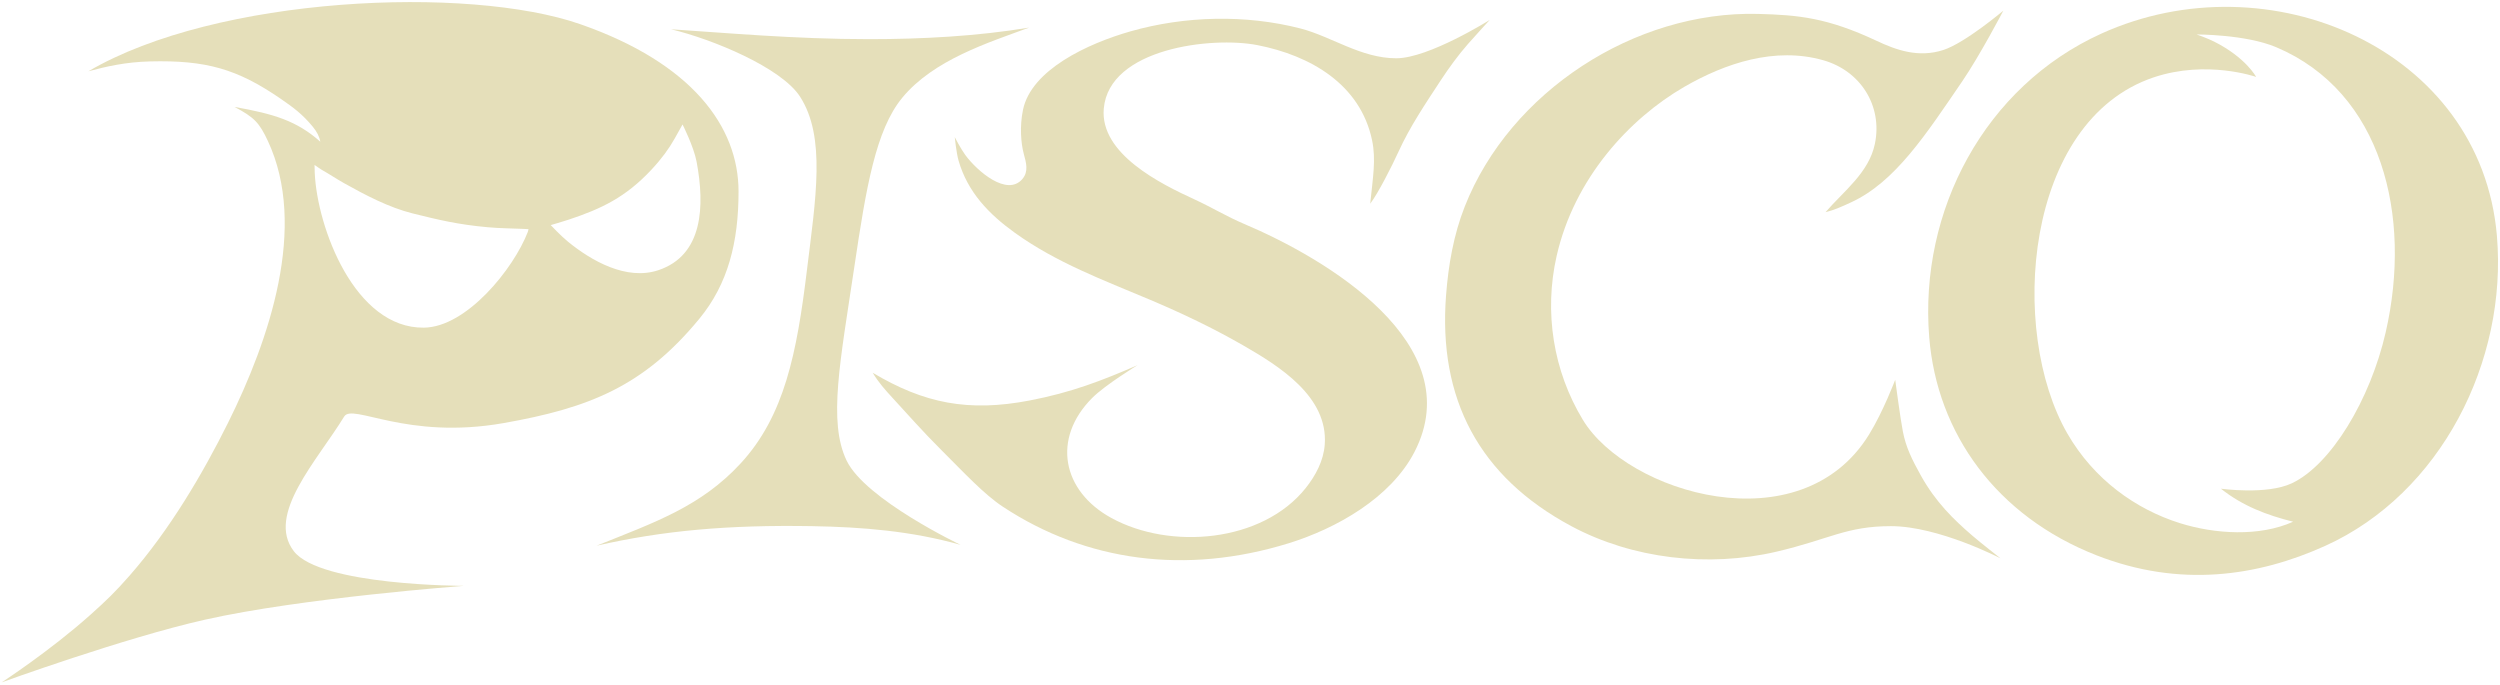
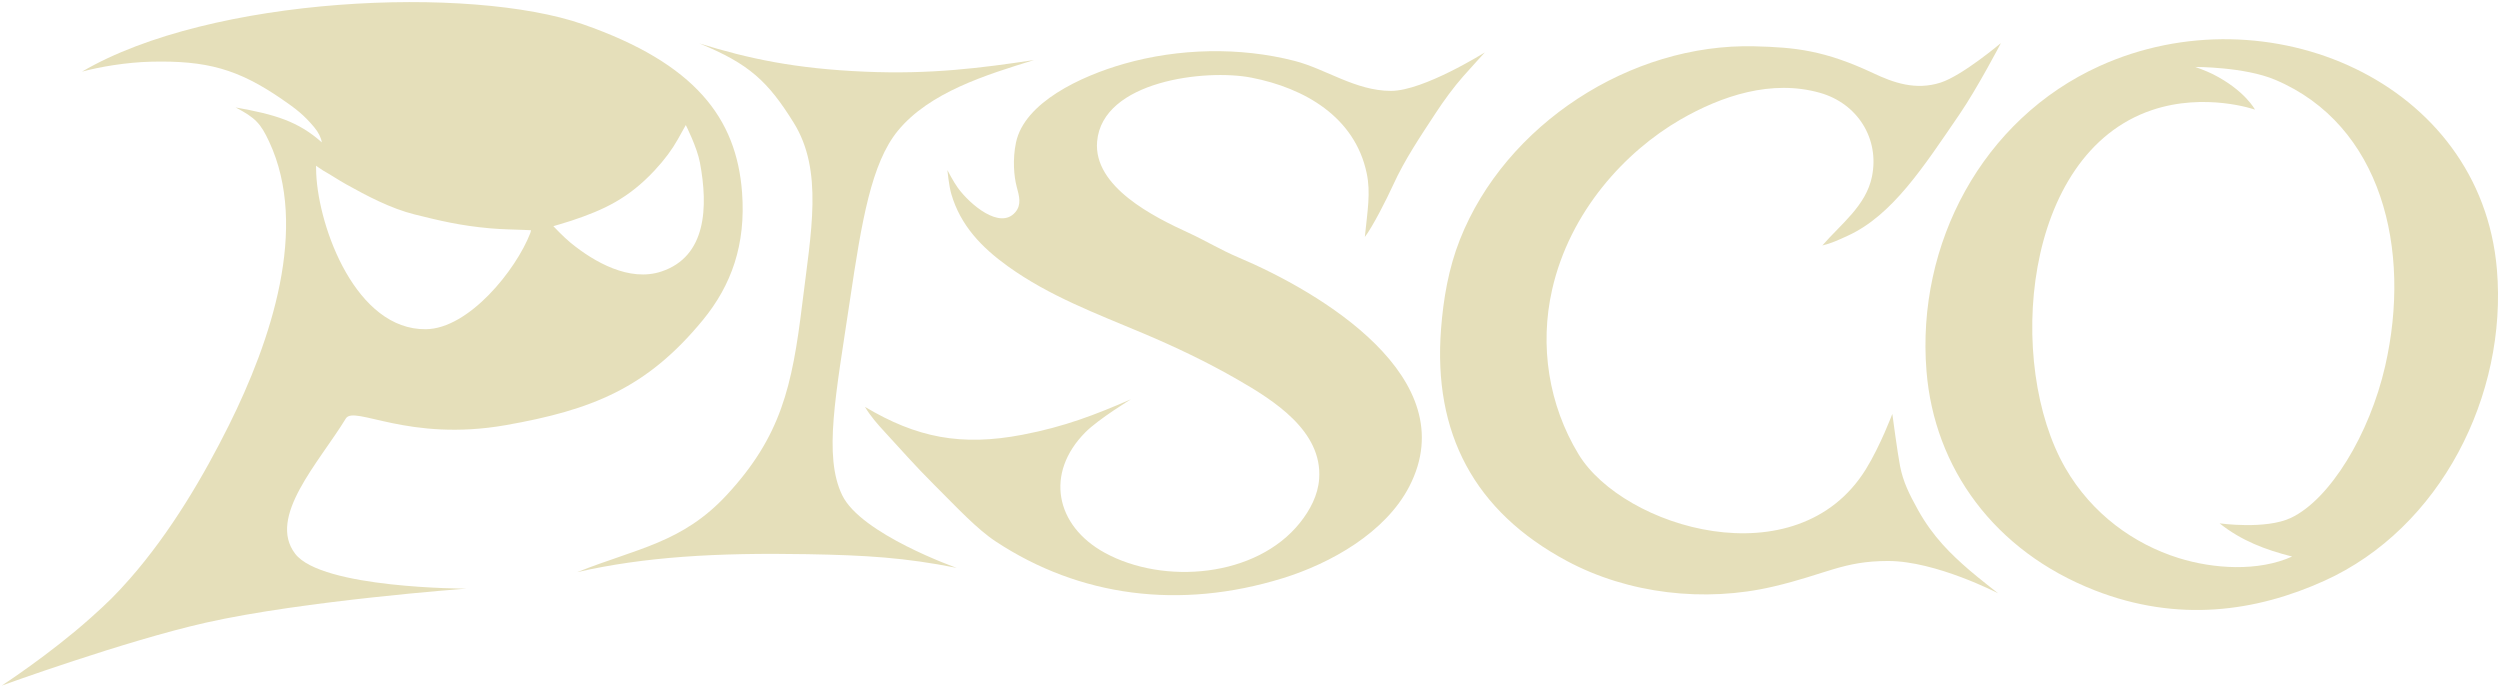
- <svg xmlns="http://www.w3.org/2000/svg" viewBox="226 201.5 1476.5 404" fill="none">
+ <svg xmlns="http://www.w3.org/2000/svg" viewBox="231 182.5 1469.5 404" fill="none">
  <g id="letter-I">
-     <path id="glyph-I" fill-rule="evenodd" clip-rule="evenodd" d="M578.322 523.793C613.322 509.793 640 500.5 663.322 475.293C689.365 447.146 696.615 409.875 702.545 361.293C707.749 318.652 713.889 282.466 698.504 258.588C687.453 241.437 646.822 224.631 622.322 218.793C653.322 220.793 695.144 224.631 739.338 224.631C770.442 224.631 803.084 222.916 833.822 217.793C809.822 226.631 777.324 236.785 758.822 259.293C743.204 278.293 737.529 312.293 730.617 358.793C722.276 414.911 714.962 450.5 726 473.5C737.038 496.5 793.322 523.293 793.322 523.293C764.471 515.153 735.521 512.751 705.545 512.245C656.33 511.414 617.822 514.793 578.322 523.793Z" fill="#E5DFBA" />
+     <path id="glyph-I" fill-rule="evenodd" clip-rule="evenodd" d="M570.322 518.793C605.322 504.793 632.071 501.712 658.322 473.293C690 439 696.615 409.877 702.545 361.294C707.749 318.653 715.073 282.796 697.504 254.59C682.5 230.5 671.5 220.001 642 208C671 217.001 698.5 222.887 739.338 224.632C778.245 226.294 807.5 222.501 838.822 217.794C810.5 226.501 777.324 236.786 758.822 259.294C743.204 278.294 737.529 312.294 730.617 358.794C722.276 414.912 714.962 450.501 726 473.501C737.038 496.501 793.322 516.294 793.322 516.294C763 510.246 739.9 508.854 705.545 508.246C651.861 507.296 609.822 509.793 570.322 518.793Z" fill="#E5DFBA" />
  </g>
  <g id="letter-S">
-     <path id="glyph-S" fill-rule="evenodd" clip-rule="evenodd" d="M741.411 421.648C771.813 439.791 797.985 444.951 834.077 438.033C858.813 433.291 876.813 426.291 897.823 417.172C897.823 417.172 878.811 428.737 871.033 436.544C847.121 460.544 853.268 491.496 882.398 507.433C917.116 526.427 971.473 521.929 997.127 489.77C1003.04 482.355 1007.71 473.606 1008.4 463.997C1010.43 435.729 981.495 417.731 960.349 405.558C942.512 395.291 923.897 386.415 904.941 378.421C877.391 366.804 849.889 356.612 825.415 339.02C810.019 327.953 797.554 315.036 792.16 296.475C790.804 291.811 789.868 282.479 789.868 282.479C789.868 282.479 793.442 289.409 796.084 293.008C803.161 302.65 820.814 317.791 829.818 307.221C833.607 302.772 832.064 297.672 830.619 292.28C829.014 286.291 828.109 276.205 830.203 266.261C835.148 242.791 868.176 227.286 893.735 219.998C925.771 210.863 961.706 209.997 994.017 218.309C1012.31 223.013 1029.81 235.919 1050.64 235.919C1069.79 235.919 1105.81 213.291 1105.81 213.291C1105.81 213.291 1097.17 222.707 1092.96 227.504C1087.26 234.005 1081.75 241.568 1077 248.8C1067.97 262.587 1058.73 276.198 1051.88 291.243C1048.11 299.53 1039.85 315.804 1035.25 321.806C1036.81 306.291 1038.77 295.83 1036.34 284.297C1029.41 251.326 1000.02 234.274 968.602 228.144C941.743 222.904 880.989 229.971 877.888 265.652C875.566 292.362 911.466 310.095 931.601 319.328C941.457 323.848 950.711 329.489 960.717 333.715C1009.12 354.157 1094.25 404.649 1061.42 468.371C1047.42 495.527 1015.28 513.633 987.021 522.366C926.313 541.129 867.478 533.18 818.353 500.81C807.16 493.434 795.69 480.999 782.047 467.389C770.37 455.741 762.748 446.894 753.187 436.552C748.691 431.688 744.813 427.291 741.411 421.648Z" fill="#E5DFBA" />
+     <path id="glyph-S" fill-rule="evenodd" clip-rule="evenodd" d="M739.411 421.649C769.813 439.792 795.985 444.952 832.077 438.034C856.813 433.292 874.813 426.292 895.823 417.173C895.823 417.173 876.811 428.738 869.033 436.545C845.121 460.545 851.268 491.497 880.398 507.434C915.116 526.428 969.473 521.93 995.127 489.771C1001.04 482.356 1005.71 473.607 1006.4 463.998C1008.43 435.73 979.495 417.732 958.349 405.559C940.512 395.292 921.897 386.416 902.941 378.422C875.391 366.805 847.889 356.613 823.415 339.021C808.019 327.954 795.554 315.037 790.16 296.476C788.804 291.812 787.868 282.48 787.868 282.48C787.868 282.48 791.442 289.41 794.084 293.009C801.161 302.651 818.814 317.792 827.818 307.222C831.607 302.773 830.064 297.673 828.619 292.281C827.014 286.292 826.109 276.206 828.203 266.262C833.148 242.792 866.176 227.287 891.735 219.999C923.771 210.864 959.706 209.998 992.017 218.31C1010.31 223.014 1027.81 235.92 1048.64 235.92C1067.79 235.92 1103.81 213.292 1103.81 213.292C1103.81 213.292 1095.17 222.708 1090.96 227.505C1085.26 234.005 1079.75 241.569 1075 248.801C1065.97 262.588 1056.73 276.199 1049.88 291.244C1046.11 299.531 1037.85 315.805 1033.25 321.806C1034.81 306.292 1036.77 295.831 1034.34 284.298C1027.41 251.327 998.018 234.275 966.602 228.145C939.743 222.905 878.989 229.972 875.888 265.653C873.566 292.363 909.466 310.096 929.601 319.329C939.457 323.849 948.711 329.49 958.717 333.716C1007.12 354.158 1092.25 404.65 1059.42 468.372C1045.42 495.528 1013.28 513.634 985.021 522.367C924.313 541.13 865.478 533.181 816.353 500.811C805.16 493.435 793.69 481 780.047 467.39C768.37 455.741 760.748 446.895 751.187 436.553C746.691 431.689 742.813 427.292 739.411 421.649Z" fill="#E5DFBA" />
  </g>
  <g id="letter-O">
-     <path id="glyph-O" fill-rule="evenodd" clip-rule="evenodd" d="M1365.39 400.574C1359.38 325.918 1398.23 252.544 1467.12 221.323C1565.77 176.619 1691.25 230.207 1700.68 340.81C1706.98 414.786 1667.58 492.994 1599.28 523.885C1559.16 542.034 1513.3 548.667 1464.24 529.478C1405.17 506.366 1369.97 457.551 1365.39 400.574ZM1446.97 457.525C1462.67 484.774 1487.52 502.339 1513.47 510.475C1534.1 516.943 1560.37 518.611 1580.32 509.633C1564.63 505.685 1550.49 500.325 1537.67 490.124C1537.67 490.124 1564.72 493.918 1579.56 486.927C1602.59 476.078 1625.85 437.694 1635 397.706C1650.71 329.074 1632.97 255.894 1570.37 229.402C1552.28 221.749 1523.36 221.854 1523.36 221.854C1523.36 221.854 1529.75 224.095 1533.61 226.039C1552.5 235.541 1558.47 246.93 1558.47 246.93C1558.47 246.93 1529.26 236.657 1497.92 247.208C1421.45 272.954 1412.07 396.943 1446.97 457.525Z" fill="#E5DFBA" />
+     <path id="glyph-O" fill-rule="evenodd" clip-rule="evenodd" d="M1363.39 400.575C1357.38 325.919 1396.23 252.545 1465.12 221.324C1563.77 176.62 1689.25 230.208 1698.68 340.811C1704.98 414.787 1665.58 492.995 1597.28 523.886C1557.16 542.035 1511.3 548.668 1462.24 529.479C1403.17 506.367 1367.97 457.552 1363.39 400.575ZM1444.97 457.526C1460.67 484.775 1485.52 502.34 1511.47 510.476C1532.1 516.943 1558.37 518.612 1578.32 509.634C1562.63 505.686 1548.49 500.326 1535.67 490.125C1535.67 490.125 1562.72 493.919 1577.56 486.928C1600.59 476.079 1623.85 437.695 1633 397.707C1648.71 329.075 1630.97 255.895 1568.37 229.403C1550.28 221.75 1521.36 221.855 1521.36 221.855C1521.36 221.855 1527.75 224.096 1531.61 226.04C1550.5 235.542 1556.47 246.931 1556.47 246.931C1556.47 246.931 1527.26 236.658 1495.92 247.209C1419.45 272.955 1410.07 396.944 1444.97 457.526Z" fill="#E5DFBA" />
  </g>
  <g id="letter-C">
-     <path id="glyph-C" d="M1091.12 323.389C1117.84 255.646 1191.52 207.879 1264.22 209.715C1288.08 210.318 1305.32 211.976 1334.26 225.583C1345.81 231.015 1358.96 235.822 1373.78 231.015C1386.59 226.856 1409.17 207.791 1409.17 207.791C1409.17 207.791 1395.31 234.291 1384.85 249.601C1363.47 280.869 1345.31 309.021 1319.22 321.014C1313.5 323.643 1309.25 325.609 1304.17 326.791C1315.04 314.226 1329.82 303.451 1333.33 286.358C1337.92 263.979 1324.81 243.291 1302.78 237.062C1274.31 229.013 1244.99 238.791 1220.71 252.809C1188.29 271.595 1155.75 306.791 1145.33 352.759C1137.84 385.805 1143.31 420.52 1160.84 449.461C1187.09 492.791 1289.31 523.715 1329.77 458.291C1338.29 444.503 1345.31 425.791 1345.31 425.791C1345.31 425.791 1348.4 449.162 1349.87 456.558C1351.69 465.74 1355.14 472.773 1360.41 482.252C1369.26 498.174 1379.87 508.357 1390.71 517.721C1396 522.289 1407.51 531.25 1407.51 531.25C1407.51 531.25 1370.94 512.246 1342.81 512.246C1316.36 512.246 1306.59 519.954 1275.31 527.291C1234.81 536.791 1190.04 531.533 1154.03 512.246C1099.53 483.058 1075.34 437.076 1080.04 375.942C1081.42 357.971 1084.48 340.217 1091.12 323.389Z" fill="#E5DFBA" />
+     <path id="glyph-C" d="M1089.12 323.39C1115.84 255.647 1189.52 207.88 1262.22 209.716C1286.08 210.319 1303.32 211.977 1332.26 225.584C1343.81 231.016 1356.96 235.823 1371.78 231.016C1384.59 226.857 1407.17 207.792 1407.17 207.792C1407.17 207.792 1393.31 234.292 1382.85 249.602C1361.47 280.87 1343.31 309.022 1317.22 321.015C1311.5 323.644 1307.25 325.61 1302.17 326.792C1313.04 314.227 1327.82 303.452 1331.33 286.359C1335.92 263.98 1322.81 243.292 1300.78 237.062C1272.31 229.014 1242.99 238.792 1218.71 252.81C1186.29 271.596 1153.75 306.792 1143.33 352.76C1135.84 385.806 1141.31 420.521 1158.84 449.462C1185.09 492.792 1287.31 523.716 1327.77 458.292C1336.29 444.504 1343.31 425.792 1343.31 425.792C1343.31 425.792 1346.4 449.163 1347.87 456.559C1349.69 465.74 1353.14 472.774 1358.41 482.253C1367.26 498.175 1377.87 508.358 1388.71 517.722C1394 522.29 1405.51 531.251 1405.51 531.251C1405.51 531.251 1368.94 512.247 1340.81 512.247C1314.36 512.247 1304.59 519.955 1273.31 527.292C1232.81 536.792 1188.04 531.534 1152.03 512.247C1097.53 483.059 1073.34 437.077 1078.04 375.943C1079.42 357.972 1082.48 340.218 1089.12 323.39Z" fill="#E5DFBA" />
  </g>
  <g id="letter-P">
-     <path id="glyph-P" fill-rule="evenodd" clip-rule="evenodd" d="M227 604.499C227 604.499 255.364 586.093 279.499 564.499C288.965 556.029 294.125 551.051 302.499 541.499C326.424 514.211 345.881 480.932 360.593 451.385C385.109 402.149 407.861 335.283 384.172 284.689C379.19 274.05 376.182 270.777 364.497 264.651C387.682 268.777 401.182 272.777 415.177 285.187C414.682 282.277 413.182 279.277 410.682 276.277C404.552 268.921 399.682 265.277 391.682 259.777C365.908 242.056 347.451 236.968 314.622 237.771C300.22 238.124 288.683 240.777 278.198 243.607C354.054 199.083 502.682 192.777 568.682 215.777C634.681 238.777 662.183 276.276 662.183 314.598C662.183 344.533 655.987 369.133 639.088 389.69C606.181 429.719 573.799 442.492 523.362 451.385C466 461.5 434.167 439.5 429.278 447.5C413.374 473.524 383 505.423 399.5 527C415.176 547.499 500 547.499 500 547.499C500 547.499 404.381 554.573 347 567.5C299.378 578.228 227 604.499 227 604.499ZM411.879 303.575C413.321 335.833 435.457 395.509 476.35 395.015C501.614 394.709 529.334 360.204 537.721 338.483C537.925 337.954 538.131 336.833 538.131 336.833C538.131 336.833 534.646 336.671 534.136 336.647C527.442 336.334 521.938 336.401 514.157 335.714C496.534 334.158 484.477 331.22 469.603 327.516C455.774 324.072 441.705 316.683 429.278 309.726C424.733 307.183 420.476 304.287 415.968 301.764C414.95 301.194 411.764 298.898 411.764 298.898C411.764 298.898 411.798 301.75 411.879 303.575ZM551.257 334.443C551.257 334.443 557.186 340.767 561.477 344.263C575.376 355.588 595.992 367.324 614.75 361.101C641.324 352.279 642.303 323.157 637.426 297.089C635.732 288.033 629.114 275.01 629.114 275.01C629.114 275.01 624.645 282.995 624.381 283.465C621.161 289.217 616.781 295.253 610.681 301.776C595.443 318.072 581.149 324.823 561.75 331.262C558.135 332.463 551.257 334.443 551.257 334.443Z" fill="#E5DFBA" />
+     <path id="glyph-P" fill-rule="evenodd" clip-rule="evenodd" d="M232 585.5C232 585.5 260.364 567.094 284.499 545.499C293.965 537.029 299.125 532.051 307.499 522.5C331.424 495.211 350.881 461.933 365.593 432.385C390.109 383.149 412.861 316.284 389.172 265.689C384.19 255.051 381.182 251.777 369.497 245.651C392.682 249.777 406.182 253.777 420.177 266.188C419.682 263.277 418.182 260.277 415.682 257.277C409.552 249.921 404.682 246.277 396.682 240.777C370.907 223.057 352.451 217.968 319.622 218.772C305.22 219.124 289.683 221.778 279.198 224.607C355.054 180.083 507.682 173.777 573.681 196.777C639.681 219.777 663.92 252 667.183 295.599C669.473 326.194 660.987 350.134 644.088 370.691C611.181 410.72 578.798 423.492 528.361 432.386C471 442.5 439.167 420.5 434.278 428.5C418.374 454.525 388 486.423 404.5 508C420.176 528.5 505 528.5 505 528.5C505 528.5 409.381 535.574 352 548.5C304.378 559.229 232 585.5 232 585.5ZM416.879 284.575C418.32 316.833 440.456 376.509 481.35 376.015C506.614 375.709 534.334 341.205 542.721 319.483C542.925 318.954 543.131 317.834 543.131 317.834C543.131 317.834 539.646 317.671 539.135 317.647C532.442 317.335 526.937 317.401 519.157 316.714C501.534 315.158 489.477 312.22 474.602 308.516C460.774 305.072 446.705 297.683 434.278 290.727C429.733 288.183 425.476 285.287 420.968 282.764C419.949 282.194 416.764 279.898 416.764 279.898C416.764 279.898 416.797 282.75 416.879 284.575ZM556.257 315.443C556.257 315.443 562.186 321.767 566.477 325.264C580.376 336.589 600.992 348.324 619.749 342.101C646.324 333.279 647.303 304.157 642.426 278.089C640.732 269.033 634.114 256.01 634.114 256.01C634.114 256.01 629.644 263.996 629.381 264.466C626.16 270.218 621.781 276.254 615.681 282.777C600.443 299.072 586.149 305.823 566.75 312.262C563.135 313.463 556.257 315.443 556.257 315.443Z" fill="#E5DFBA" />
  </g>
</svg>
